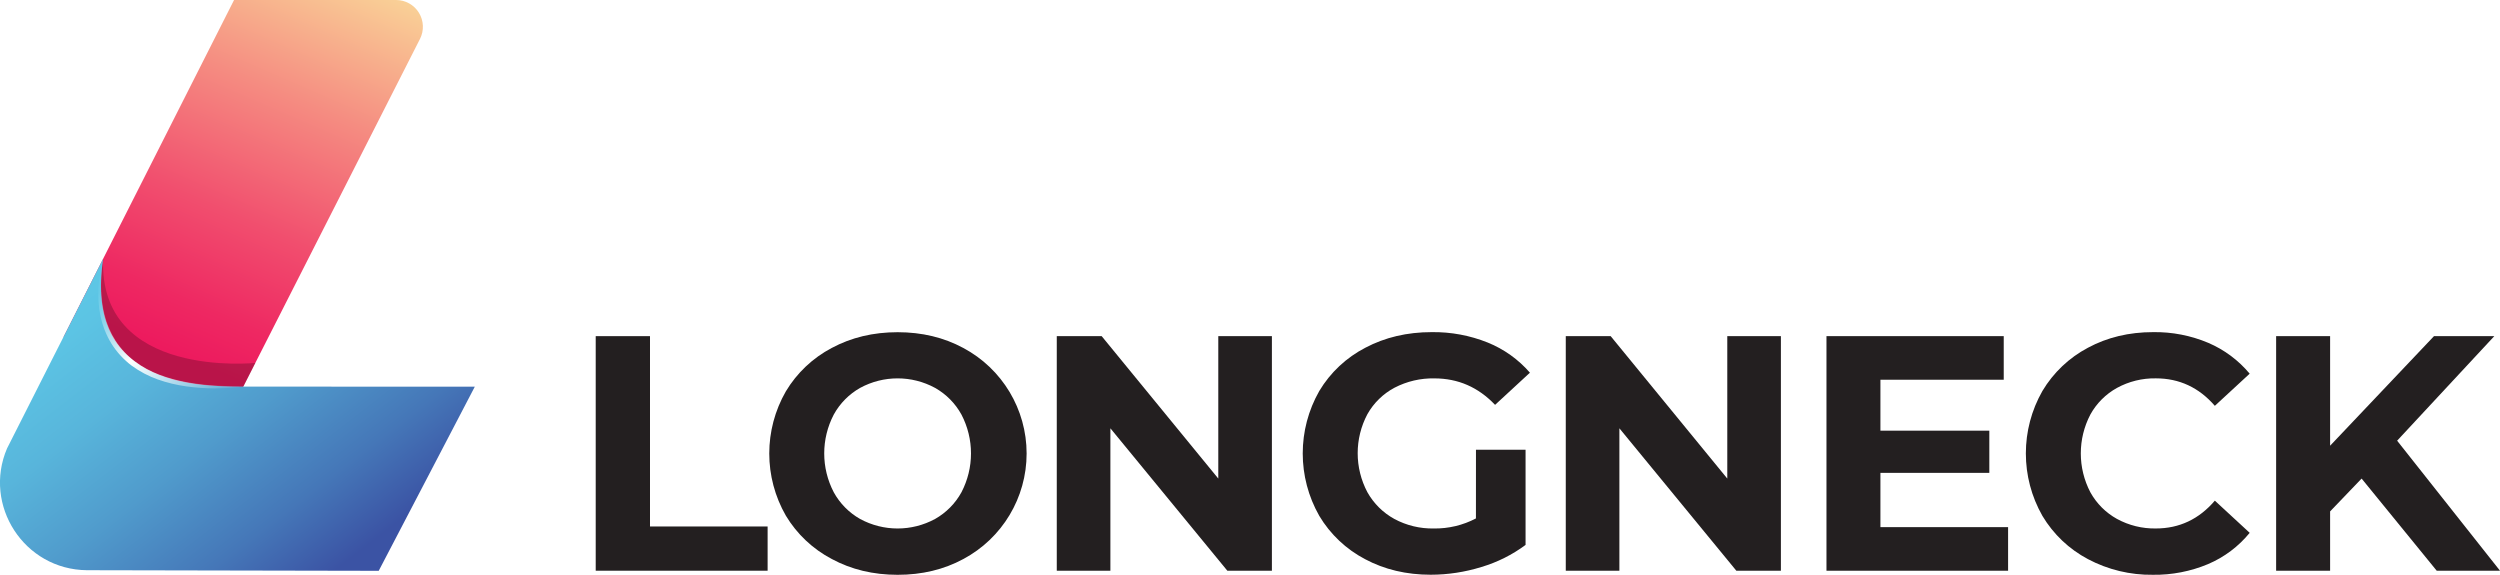
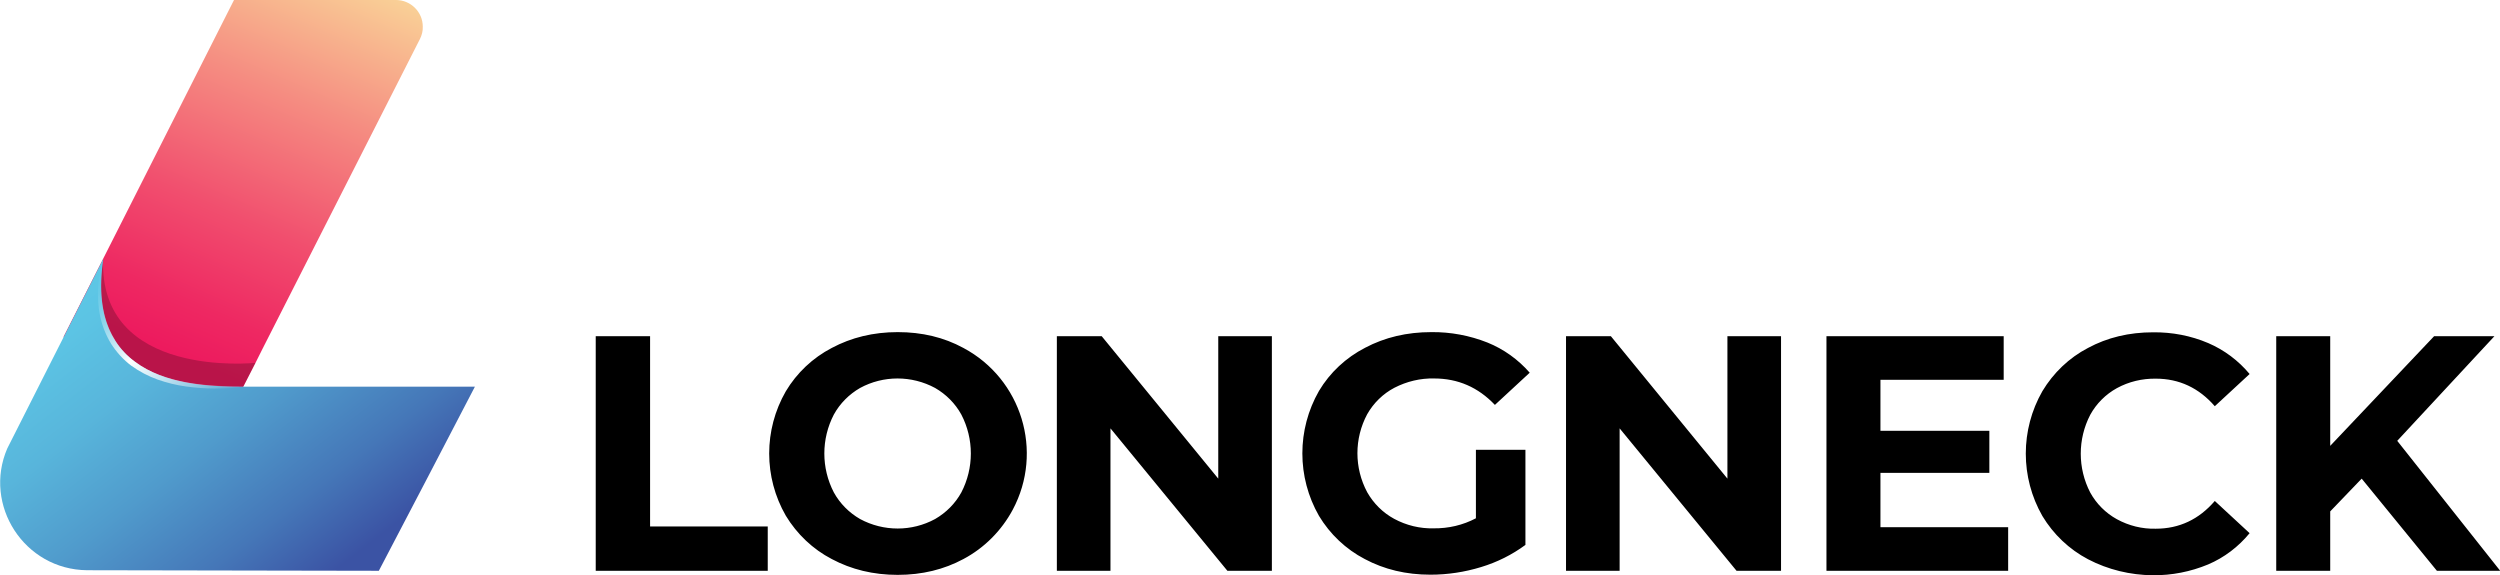
- <svg xmlns="http://www.w3.org/2000/svg" viewBox="0 0 1342.93 308.73">
-   <defs>
-     <linearGradient id="linear-gradient" x1="186.19" y1="-28.38" x2="63.44" y2="253.61" gradientUnits="userSpaceOnUse">
-       <stop offset="0.02" stop-color="#fad899" />
-       <stop offset="0.28" stop-color="#f58c81" />
-       <stop offset="0.51" stop-color="#f14e6e" />
-       <stop offset="0.68" stop-color="#ee2862" />
-       <stop offset="0.77" stop-color="#ed1a5e" />
-     </linearGradient>
-     <linearGradient id="linear-gradient-2" x1="36.34" y1="123.99" x2="178.76" y2="307.52" gradientUnits="userSpaceOnUse">
-       <stop offset="0.05" stop-color="#5ecae7" />
-       <stop offset="0.19" stop-color="#5cc4e4" />
-       <stop offset="0.38" stop-color="#58b5db" />
-       <stop offset="0.59" stop-color="#509bcc" />
-       <stop offset="0.82" stop-color="#4577b8" />
-       <stop offset="1" stop-color="#3b53a4" />
-     </linearGradient>
-     <linearGradient id="linear-gradient-3" x1="48.34" y1="143.82" x2="117.21" y2="221.15" gradientUnits="userSpaceOnUse">
-       <stop offset="0" stop-color="#fff" stop-opacity="0" />
-       <stop offset="0.05" stop-color="#fff" stop-opacity="0.02" />
-       <stop offset="0.12" stop-color="#fff" stop-opacity="0.07" />
-       <stop offset="0.18" stop-color="#fff" stop-opacity="0.16" />
-       <stop offset="0.25" stop-color="#fff" stop-opacity="0.29" />
-       <stop offset="0.32" stop-color="#fff" stop-opacity="0.46" />
-       <stop offset="0.39" stop-color="#fff" stop-opacity="0.66" />
-       <stop offset="0.47" stop-color="#fff" stop-opacity="0.89" />
-       <stop offset="0.5" stop-color="#fff" />
-       <stop offset="0.94" stop-color="#fff" stop-opacity="0.12" />
-       <stop offset="1" stop-color="#fff" stop-opacity="0" />
-     </linearGradient>
-   </defs>
-   <g id="Layer_2" data-name="Layer 2">
-     <g id="Layer_1-2" data-name="Layer 1">
-       <path d="M225.61,20.9,141,187.39l-3.84,7.55-6.47,12.74L107,254.4h-.11a82.12,82.12,0,0,1-43.7-18.92,1,1,0,0,1-.2-.16A82.55,82.55,0,0,1,34.3,181.48c0-.21,0-.44-.07-.66l14.47-28.6h0L55.4,139,125.73,0h87A14.39,14.39,0,0,1,225.61,20.9Z" style="fill:url(#linear-gradient)" />
-       <path d="M137.19,194.94l-6.47,12.74c-28.07,0-85.32-1.63-75.32-68.67C52.84,203.85,137.19,194.94,137.19,194.94Z" style="opacity:0.22" />
-       <path d="M255.05,207.72l-26.43,50.66-25.18,48.24L46.72,306.3c-33.85-.3-56-34.95-42.93-65.44.43-1,44.92-88.65,51.61-101.85-10,67,47.26,68.66,75.32,68.66Z" style="fill:url(#linear-gradient-2)" />
-       <path d="M55.54,139a101.47,101.47,0,0,0-1.08,15.17,63.61,63.61,0,0,0,1.77,15.06,46.49,46.49,0,0,0,5.9,13.89,42.22,42.22,0,0,0,10.31,11c8.11,6.13,18,9.36,27.94,11.2s20.19,2.2,30.34,2.21v.29c-5.09.55-10.19.72-15.32.81A111,111,0,0,1,100,207.54a77.81,77.81,0,0,1-15.2-3.69,54.79,54.79,0,0,1-14.06-7.42,44.53,44.53,0,0,1-10.87-11.82A46.42,46.42,0,0,1,54,169.8c-2.21-10.38-1.1-20.91,1.22-30.81Z" style="fill:url(#linear-gradient-3)" />
-       <path d="M320,180.57h29.16V282.81h63.18v23.76H320Z" style="fill:#231f20" />
-       <path d="M446.8,300.27A62.79,62.79,0,0,1,422.14,277a67,67,0,0,1,0-66.78,62.79,62.79,0,0,1,24.66-23.31q15.75-8.46,35.37-8.46t35.28,8.46a64.26,64.26,0,0,1,0,113.4q-15.66,8.46-35.28,8.46T446.8,300.27Zm55.53-21.51a36.81,36.81,0,0,0,14.13-14.31,45.06,45.06,0,0,0,0-41.76,36.81,36.81,0,0,0-14.13-14.31,42.18,42.18,0,0,0-40.32,0,36.81,36.81,0,0,0-14.13,14.31,45.06,45.06,0,0,0,0,41.76A36.81,36.81,0,0,0,462,278.76a42.18,42.18,0,0,0,40.32,0Z" style="fill:#231f20" />
-       <path d="M683.23,180.57v126H659.29l-62.82-76.5v76.5h-28.8v-126h24.12l62.64,76.5v-76.5Z" style="fill:#231f20" />
-       <path d="M792.85,241.59h26.64v51.12a76.11,76.11,0,0,1-23.76,11.88,92.25,92.25,0,0,1-27.18,4.14q-19.62,0-35.28-8.37a62.31,62.31,0,0,1-24.57-23.22,67.7,67.7,0,0,1,0-67.14,62,62,0,0,1,24.75-23.22q15.84-8.37,35.64-8.37A78,78,0,0,1,799.15,184a59.56,59.56,0,0,1,22.68,16.2l-18.72,17.28q-13.5-14.22-32.58-14.22a44.47,44.47,0,0,0-21.42,5,36.16,36.16,0,0,0-14.58,14.22,44.73,44.73,0,0,0,0,41.94A36.92,36.92,0,0,0,749,278.76a43,43,0,0,0,21.15,5.13,47.26,47.26,0,0,0,22.68-5.4Z" style="fill:#231f20" />
-       <path d="M956.65,180.57v126H932.71l-62.82-76.5v76.5h-28.8v-126h24.12l62.64,76.5v-76.5Z" style="fill:#231f20" />
-       <path d="M1078.69,283.17v23.4H981.13v-126h95.22V204h-66.24v27.36h58.5V254h-58.5v29.16Z" style="fill:#231f20" />
-       <path d="M1121.62,300.36a62.47,62.47,0,0,1-24.48-23.22,67.7,67.7,0,0,1,0-67.14,62.47,62.47,0,0,1,24.48-23.22q15.57-8.37,35-8.37a73.43,73.43,0,0,1,29.61,5.76,59.31,59.31,0,0,1,22.23,16.56L1189.75,218q-12.78-14.76-31.68-14.76a42.07,42.07,0,0,0-20.88,5.13,36.47,36.47,0,0,0-14.31,14.31,45.06,45.06,0,0,0,0,41.76,36.47,36.47,0,0,0,14.31,14.31,42.07,42.07,0,0,0,20.88,5.13q18.9,0,31.68-14.94l18.72,17.28A58.35,58.35,0,0,1,1186.15,303a74.08,74.08,0,0,1-29.7,5.76A72.37,72.37,0,0,1,1121.62,300.36Z" style="fill:#231f20" />
-       <path d="M1268.59,257.07l-16.92,17.64v31.86h-29v-126h29v58.86l55.8-58.86h32.4l-52.2,56.16,55.26,69.84h-34Z" style="fill:#231f20" />
+ <svg xmlns="http://www.w3.org/2000/svg" id="Layer_1" x="0" y="0" version="1.1" viewBox="0 0 1342.9 308.7" xml:space="preserve">
+   <defs />
+   <g id="Layer_2_1_">
+     <g id="Layer_1-2">
+       <linearGradient id="SVGID_1_" x1="186.191" x2="63.441" y1="338.379" y2="56.389" gradientTransform="matrix(1 0 0 -1 0 310)" gradientUnits="userSpaceOnUse">
+         <stop offset=".02" stop-color="#fad899" />
+         <stop offset=".28" stop-color="#f58c81" />
+         <stop offset=".51" stop-color="#f14e6e" />
+         <stop offset=".68" stop-color="#ee2862" />
+         <stop offset=".77" stop-color="#ed1a5e" />
+       </linearGradient>
+       <path fill="url(#SVGID_1_)" d="M225.6 20.9L141 187.4l-3.8 7.6-6.5 12.7-23.7 46.7h-.1c-16.1-1.9-31.3-8.4-43.7-18.9-.1 0-.1-.1-.2-.2-16.1-13.6-26.4-32.9-28.7-53.8 0-.2 0-.4-.1-.7l14.5-28.6 6.7-13.2L125.7 0h87c7.9 0 14.4 6.4 14.4 14.3.1 2.3-.5 4.6-1.5 6.6z" />
+       <path d="M137.2 194.9l-6.5 12.7c-28.1 0-85.3-1.6-75.3-68.7-2.6 65 81.8 56 81.8 56z" opacity=".22" />
+       <linearGradient id="SVGID_2_" x1="36.333" x2="178.753" y1="186.004" y2="2.474" gradientTransform="matrix(1 0 0 -1 0 310)" gradientUnits="userSpaceOnUse">
+         <stop offset=".05" stop-color="#5ecae7" />
+         <stop offset=".19" stop-color="#5cc4e4" />
+         <stop offset=".38" stop-color="#58b5db" />
+         <stop offset=".59" stop-color="#509bcc" />
+         <stop offset=".82" stop-color="#4577b8" />
+         <stop offset="1" stop-color="#3b53a4" />
+       </linearGradient>
+       <path fill="url(#SVGID_2_)" d="M255.1 207.7l-26.4 50.7-25.2 48.2-156.7-.3c-33.8-.3-56-35-42.9-65.4.4-1 44.9-88.6 51.6-101.9-10 67 47.3 68.7 75.3 68.7h124.3z" />
+       <linearGradient id="SVGID_3_" x1="48.348" x2="117.218" y1="166.187" y2="88.857" gradientTransform="matrix(1 0 0 -1 0 310)" gradientUnits="userSpaceOnUse">
+         <stop offset="0" stop-color="#fff" stop-opacity="0" />
+         <stop offset=".05" stop-color="#fff" stop-opacity=".02" />
+         <stop offset=".12" stop-color="#fff" stop-opacity=".07" />
+         <stop offset=".18" stop-color="#fff" stop-opacity=".16" />
+         <stop offset=".25" stop-color="#fff" stop-opacity=".29" />
+         <stop offset=".32" stop-color="#fff" stop-opacity=".46" />
+         <stop offset=".39" stop-color="#fff" stop-opacity=".66" />
+         <stop offset=".47" stop-color="#fff" stop-opacity=".89" />
+         <stop offset=".5" stop-color="#fff" />
+         <stop offset=".94" stop-color="#fff" stop-opacity=".12" />
+         <stop offset="1" stop-color="#fff" stop-opacity="0" />
+       </linearGradient>
+       <path fill="url(#SVGID_3_)" d="M55.5 139c-.7 5-1.1 10.1-1.1 15.2s.6 10.1 1.8 15.1c1.2 4.9 3.2 9.6 5.9 13.9 2.7 4.3 6.2 8 10.3 11 8.1 6.1 18 9.4 27.9 11.2s20.2 2.2 30.3 2.2v.3c-5.1.6-10.2.7-15.3.8-5.2 0-10.3-.4-15.4-1.1-5.2-.7-10.3-2-15.2-3.7-5-1.8-9.8-4.3-14.1-7.4-4.3-3.2-8-7.3-10.9-11.8-2.8-4.6-4.8-9.6-5.9-14.8-2.2-10.4-1.1-20.9 1.2-30.8l.5-.1z" />
+       <path d="M320 180.6h29.2v102.2h63.2v23.8H320v-126zM446.8 300.3c-10.2-5.3-18.7-13.4-24.7-23.3a66.959 66.959 0 010-66.8c5.9-9.9 14.5-18 24.7-23.3 10.5-5.6 22.3-8.5 35.4-8.5 13.1 0 24.8 2.8 35.3 8.5 31.3 16.7 43.2 55.6 26.5 86.9-6 11.2-15.2 20.5-26.5 26.5-10.4 5.6-22.2 8.5-35.3 8.5-13.1 0-24.9-2.9-35.4-8.5zm55.5-21.5c5.9-3.4 10.8-8.3 14.1-14.3 6.8-13.1 6.8-28.7 0-41.8-3.3-6-8.2-10.9-14.1-14.3-12.6-6.8-27.8-6.8-40.3 0-5.9 3.4-10.8 8.3-14.1 14.3-6.8 13.1-6.8 28.7 0 41.8 3.3 6 8.2 10.9 14.1 14.3 12.6 6.8 27.8 6.8 40.3 0zM683.2 180.6v126h-23.9l-62.8-76.5v76.5h-28.8v-126h24.1l62.6 76.5v-76.5h28.8zM792.8 241.6h26.6v51.1c-7.2 5.3-15.2 9.3-23.8 11.9-8.8 2.7-18 4.1-27.2 4.1-13.1 0-24.8-2.8-35.3-8.4-10.2-5.3-18.7-13.4-24.6-23.2a67.521 67.521 0 010-67.1c5.9-9.9 14.5-17.9 24.8-23.2 10.6-5.6 22.4-8.4 35.6-8.4 10.3-.1 20.5 1.8 30.1 5.6 8.7 3.5 16.5 9.1 22.7 16.2L803 217.5c-9-9.5-19.9-14.2-32.6-14.2-7.4-.2-14.8 1.6-21.4 5-6.1 3.2-11.2 8.2-14.6 14.2-7 13.1-7 28.8 0 41.9 3.4 6 8.4 11 14.5 14.3 6.5 3.5 13.8 5.3 21.2 5.1 7.9.1 15.7-1.7 22.7-5.4v-36.8zM956.7 180.6v126h-23.9L870 230.1v76.5h-28.8v-126h24.1l62.6 76.5v-76.5h28.8zM1078.7 283.2v23.4h-97.6v-126h95.2V204h-66.2v27.4h58.5V254h-58.5v29.2h68.6zM1121.6 300.4c-10.1-5.3-18.6-13.4-24.5-23.2a67.521 67.521 0 010-67.1c5.9-9.8 14.3-17.9 24.5-23.2 10.4-5.6 22-8.4 35-8.4 10.2-.1 20.2 1.8 29.6 5.8 8.6 3.7 16.2 9.4 22.2 16.6l-18.7 17.3c-8.5-9.8-19.1-14.8-31.7-14.8-7.3-.1-14.5 1.6-20.9 5.1-6 3.3-11 8.3-14.3 14.3-6.8 13.1-6.8 28.7 0 41.8 3.3 6 8.3 11 14.3 14.3 6.4 3.5 13.6 5.3 20.9 5.1 12.6 0 23.2-5 31.7-14.9l18.7 17.3c-6 7.3-13.6 13.1-22.3 16.8-9.4 3.9-19.5 5.9-29.7 5.8-12.1-.1-24.1-3-34.8-8.6zM1268.6 257.1l-16.9 17.6v31.9h-29v-126h29v58.9l55.8-58.9h32.4l-52.2 56.2 55.3 69.8h-34l-40.4-49.5z" class="st4" />
    </g>
  </g>
</svg>
